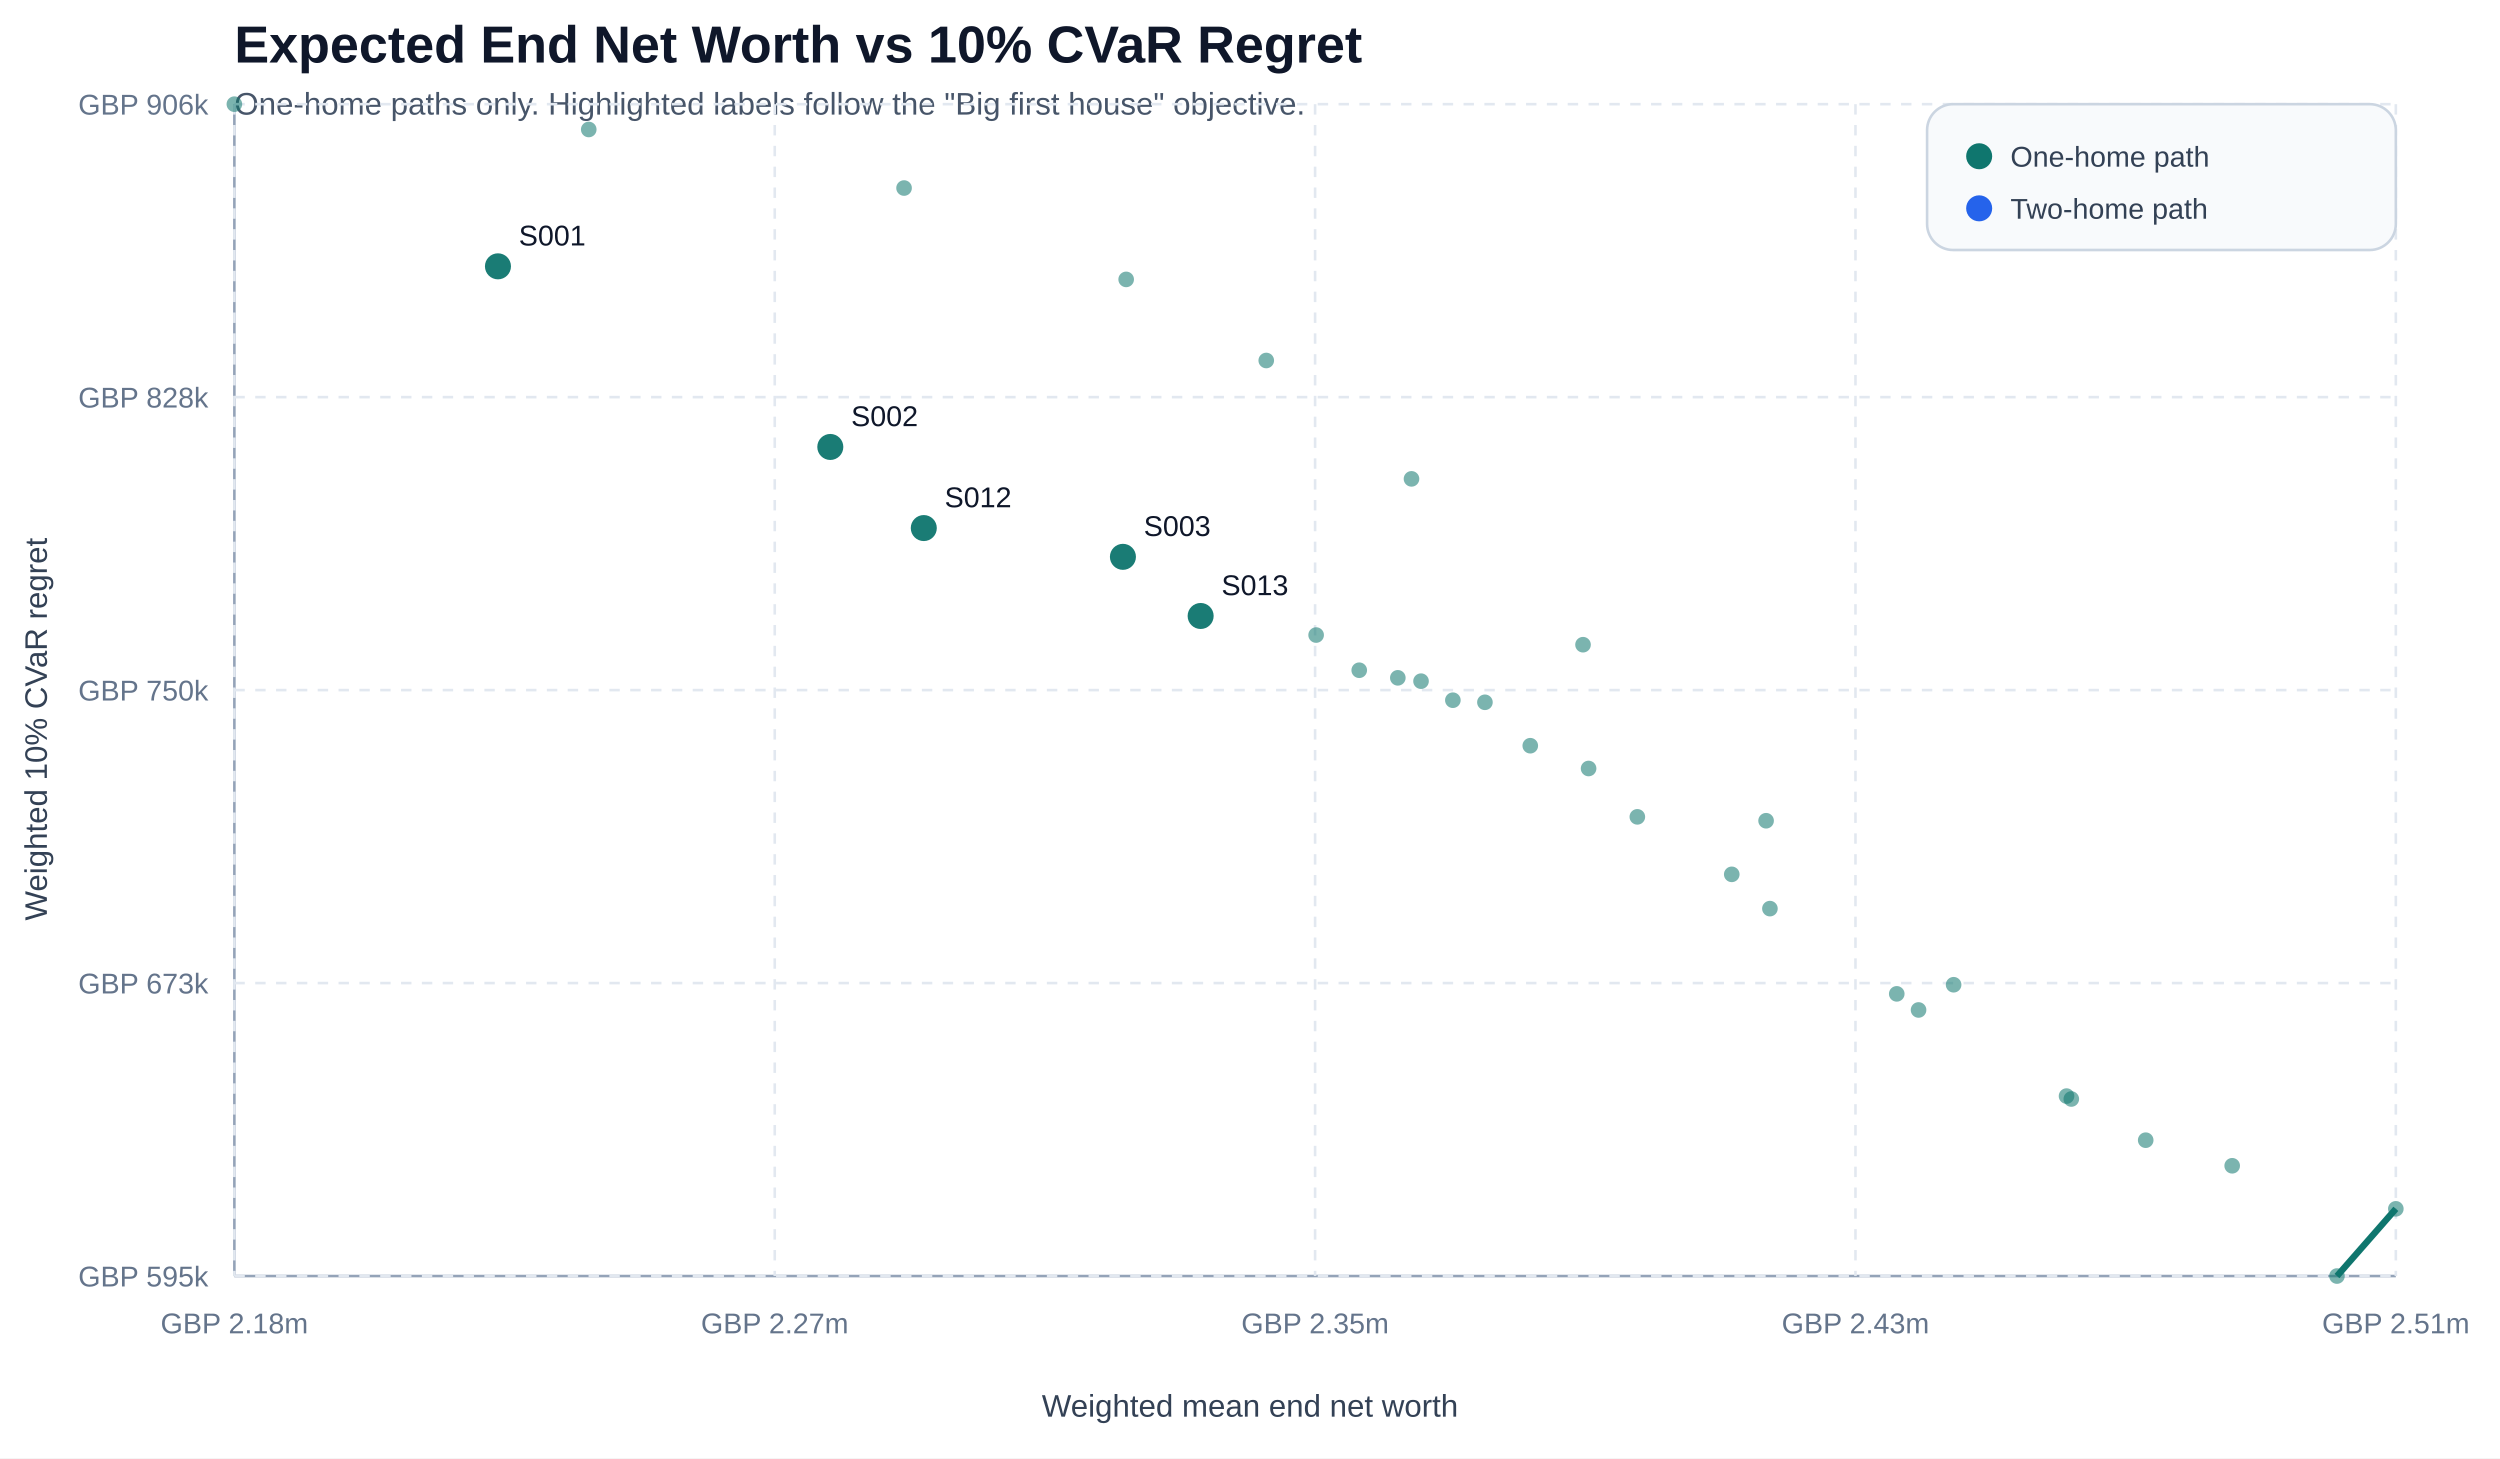
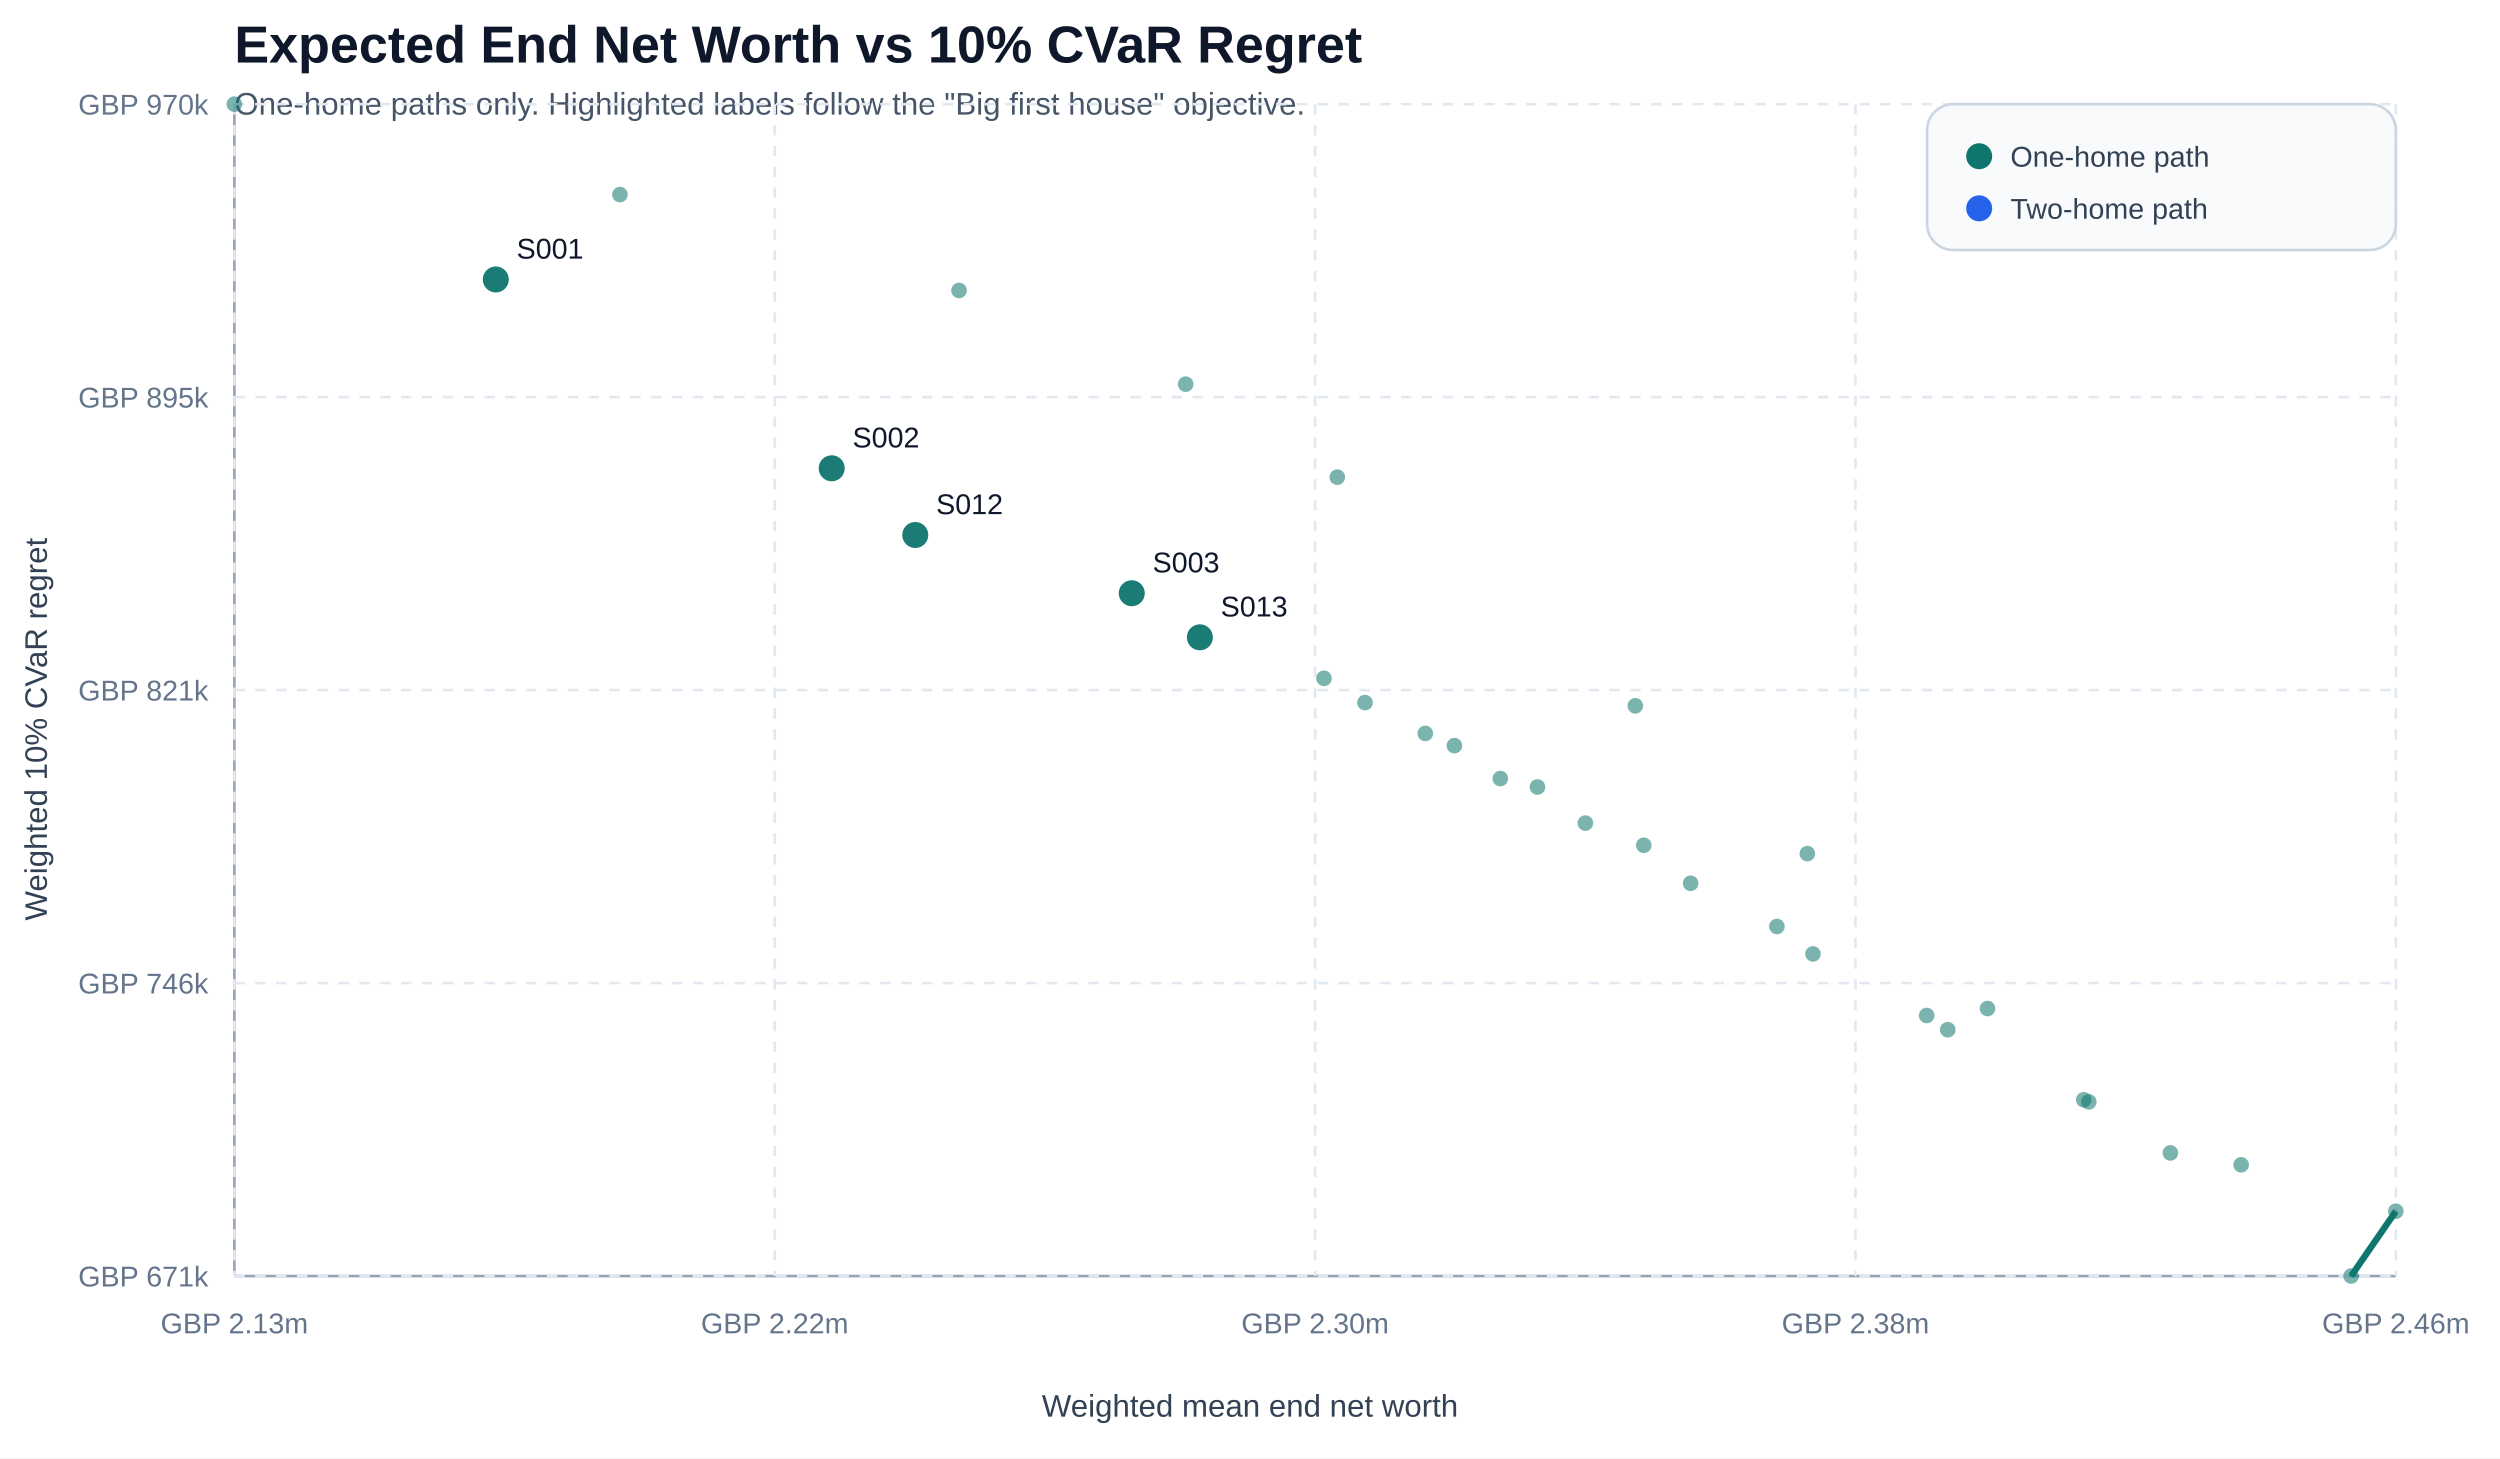
<svg xmlns="http://www.w3.org/2000/svg" width="960" height="560" viewBox="0 0 960 560">
  <rect width="960" height="560" fill="#ffffff" />
  <text x="90" y="24" font-size="20" font-family="Arial, sans-serif" font-weight="700" fill="#0f172a">Expected End Net Worth vs 10% CVaR Regret</text>
  <text x="90" y="44" font-size="12" font-family="Arial, sans-serif" fill="#475569">One-home paths only. Highlighted labels follow the "Big first house" objective.</text>
  <line x1="90" y1="490" x2="920" y2="490" stroke="#94a3b8" />
  <line x1="90" y1="40" x2="90" y2="490" stroke="#94a3b8" />
  <line x1="90" y1="40" x2="90" y2="490" stroke="#e2e8f0" stroke-dasharray="4 4" />
  <line x1="90" y1="490" x2="920" y2="490" stroke="#e2e8f0" stroke-dasharray="4 4" />
-   <text x="90" y="512" text-anchor="middle" font-size="11" font-family="Arial, sans-serif" fill="#64748b">GBP 2.18m</text>
-   <text x="80" y="494" text-anchor="end" font-size="11" font-family="Arial, sans-serif" fill="#64748b">GBP 595k</text>
+   <text x="90" y="512" text-anchor="middle" font-size="11" font-family="Arial, sans-serif" fill="#64748b">GBP 2.13m</text>
+   <text x="80" y="494" text-anchor="end" font-size="11" font-family="Arial, sans-serif" fill="#64748b">GBP 671k</text>
  <line x1="297.5" y1="40" x2="297.5" y2="490" stroke="#e2e8f0" stroke-dasharray="4 4" />
  <line x1="90" y1="377.5" x2="920" y2="377.5" stroke="#e2e8f0" stroke-dasharray="4 4" />
-   <text x="297.5" y="512" text-anchor="middle" font-size="11" font-family="Arial, sans-serif" fill="#64748b">GBP 2.27m</text>
-   <text x="80" y="381.5" text-anchor="end" font-size="11" font-family="Arial, sans-serif" fill="#64748b">GBP 673k</text>
+   <text x="297.5" y="512" text-anchor="middle" font-size="11" font-family="Arial, sans-serif" fill="#64748b">GBP 2.22m</text>
+   <text x="80" y="381.5" text-anchor="end" font-size="11" font-family="Arial, sans-serif" fill="#64748b">GBP 746k</text>
  <line x1="505" y1="40" x2="505" y2="490" stroke="#e2e8f0" stroke-dasharray="4 4" />
  <line x1="90" y1="265" x2="920" y2="265" stroke="#e2e8f0" stroke-dasharray="4 4" />
-   <text x="505" y="512" text-anchor="middle" font-size="11" font-family="Arial, sans-serif" fill="#64748b">GBP 2.35m</text>
-   <text x="80" y="269" text-anchor="end" font-size="11" font-family="Arial, sans-serif" fill="#64748b">GBP 750k</text>
+   <text x="505" y="512" text-anchor="middle" font-size="11" font-family="Arial, sans-serif" fill="#64748b">GBP 2.30m</text>
+   <text x="80" y="269" text-anchor="end" font-size="11" font-family="Arial, sans-serif" fill="#64748b">GBP 821k</text>
  <line x1="712.5" y1="40" x2="712.5" y2="490" stroke="#e2e8f0" stroke-dasharray="4 4" />
  <line x1="90" y1="152.5" x2="920" y2="152.5" stroke="#e2e8f0" stroke-dasharray="4 4" />
-   <text x="712.5" y="512" text-anchor="middle" font-size="11" font-family="Arial, sans-serif" fill="#64748b">GBP 2.43m</text>
-   <text x="80" y="156.5" text-anchor="end" font-size="11" font-family="Arial, sans-serif" fill="#64748b">GBP 828k</text>
+   <text x="712.5" y="512" text-anchor="middle" font-size="11" font-family="Arial, sans-serif" fill="#64748b">GBP 2.38m</text>
+   <text x="80" y="156.5" text-anchor="end" font-size="11" font-family="Arial, sans-serif" fill="#64748b">GBP 895k</text>
  <line x1="920" y1="40" x2="920" y2="490" stroke="#e2e8f0" stroke-dasharray="4 4" />
  <line x1="90" y1="40" x2="920" y2="40" stroke="#e2e8f0" stroke-dasharray="4 4" />
-   <text x="920" y="512" text-anchor="middle" font-size="11" font-family="Arial, sans-serif" fill="#64748b">GBP 2.51m</text>
-   <text x="80" y="44" text-anchor="end" font-size="11" font-family="Arial, sans-serif" fill="#64748b">GBP 906k</text>
-   <polyline points="897.398,490 920,464.192" fill="none" stroke="#0f766e" stroke-width="2.5" />
-   <circle cx="354.735" cy="202.777" r="5" fill="#0f766e" opacity="0.95" />
-   <text x="362.735" y="194.777" font-size="11" font-family="Arial, sans-serif" fill="#0f172a">S012</text>
-   <circle cx="318.837" cy="171.632" r="5" fill="#0f766e" opacity="0.95" />
-   <text x="326.837" y="163.632" font-size="11" font-family="Arial, sans-serif" fill="#0f172a">S002</text>
-   <circle cx="461.046" cy="236.537" r="5" fill="#0f766e" opacity="0.95" />
-   <text x="469.046" y="228.537" font-size="11" font-family="Arial, sans-serif" fill="#0f172a">S013</text>
-   <circle cx="431.203" cy="213.826" r="5" fill="#0f766e" opacity="0.95" />
-   <text x="439.203" y="205.826" font-size="11" font-family="Arial, sans-serif" fill="#0f172a">S003</text>
-   <circle cx="191.216" cy="102.271" r="5" fill="#0f766e" opacity="0.95" />
-   <text x="199.216" y="94.271" font-size="11" font-family="Arial, sans-serif" fill="#0f172a">S001</text>
+   <text x="920" y="512" text-anchor="middle" font-size="11" font-family="Arial, sans-serif" fill="#64748b">GBP 2.46m</text>
+   <text x="80" y="44" text-anchor="end" font-size="11" font-family="Arial, sans-serif" fill="#64748b">GBP 970k</text>
+   <polyline points="902.833,490 920,465.105" fill="none" stroke="#0f766e" stroke-width="2.5" />
+   <circle cx="190.38" cy="107.314" r="5" fill="#0f766e" opacity="0.95" />
+   <text x="198.38" y="99.314" font-size="11" font-family="Arial, sans-serif" fill="#0f172a">S001</text>
+   <circle cx="351.463" cy="205.438" r="5" fill="#0f766e" opacity="0.95" />
+   <text x="359.463" y="197.438" font-size="11" font-family="Arial, sans-serif" fill="#0f172a">S012</text>
+   <circle cx="319.371" cy="179.817" r="5" fill="#0f766e" opacity="0.95" />
+   <text x="327.371" y="171.817" font-size="11" font-family="Arial, sans-serif" fill="#0f172a">S002</text>
+   <circle cx="460.744" cy="244.73" r="5" fill="#0f766e" opacity="0.95" />
+   <text x="468.744" y="236.73" font-size="11" font-family="Arial, sans-serif" fill="#0f172a">S013</text>
+   <circle cx="434.596" cy="227.799" r="5" fill="#0f766e" opacity="0.95" />
+   <text x="442.596" y="219.799" font-size="11" font-family="Arial, sans-serif" fill="#0f172a">S003</text>
+   <circle cx="508.41" cy="260.469" r="3" fill="#0f766e" opacity="0.55" />
+   <circle cx="524.16" cy="269.801" r="3" fill="#0f766e" opacity="0.55" />
  <circle cx="90" cy="40" r="3" fill="#0f766e" opacity="0.55" />
-   <circle cx="505.393" cy="243.858" r="3" fill="#0f766e" opacity="0.55" />
-   <circle cx="521.947" cy="257.37" r="3" fill="#0f766e" opacity="0.55" />
-   <circle cx="226.077" cy="49.722" r="3" fill="#0f766e" opacity="0.55" />
-   <circle cx="536.765" cy="260.286" r="3" fill="#0f766e" opacity="0.55" />
-   <circle cx="545.676" cy="261.57" r="3" fill="#0f766e" opacity="0.55" />
-   <circle cx="347.158" cy="72.206" r="3" fill="#0f766e" opacity="0.55" />
-   <circle cx="557.899" cy="268.882" r="3" fill="#0f766e" opacity="0.55" />
-   <circle cx="570.211" cy="269.681" r="3" fill="#0f766e" opacity="0.55" />
-   <circle cx="587.623" cy="286.355" r="3" fill="#0f766e" opacity="0.55" />
-   <circle cx="432.45" cy="107.291" r="3" fill="#0f766e" opacity="0.55" />
-   <circle cx="628.739" cy="313.669" r="3" fill="#0f766e" opacity="0.55" />
-   <circle cx="679.649" cy="348.91" r="3" fill="#0f766e" opacity="0.55" />
-   <circle cx="610.019" cy="295.104" r="3" fill="#0f766e" opacity="0.55" />
-   <circle cx="736.725" cy="387.827" r="3" fill="#0f766e" opacity="0.55" />
-   <circle cx="795.383" cy="422.015" r="3" fill="#0f766e" opacity="0.55" />
-   <circle cx="486.241" cy="138.431" r="3" fill="#0f766e" opacity="0.55" />
-   <circle cx="897.398" cy="490" r="3" fill="#0f766e" opacity="0.55" />
-   <circle cx="920" cy="464.192" r="3" fill="#0f766e" opacity="0.55" />
-   <circle cx="857.159" cy="447.657" r="3" fill="#0f766e" opacity="0.55" />
-   <circle cx="823.949" cy="437.835" r="3" fill="#0f766e" opacity="0.55" />
-   <circle cx="664.995" cy="335.749" r="3" fill="#0f766e" opacity="0.55" />
-   <circle cx="793.548" cy="420.9" r="3" fill="#0f766e" opacity="0.55" />
-   <circle cx="728.352" cy="381.642" r="3" fill="#0f766e" opacity="0.55" />
-   <circle cx="750.188" cy="378.142" r="3" fill="#0f766e" opacity="0.55" />
-   <circle cx="678.18" cy="315.166" r="3" fill="#0f766e" opacity="0.55" />
-   <circle cx="607.879" cy="247.567" r="3" fill="#0f766e" opacity="0.55" />
-   <circle cx="542.016" cy="183.884" r="3" fill="#0f766e" opacity="0.55" />
+   <circle cx="547.313" cy="281.644" r="3" fill="#0f766e" opacity="0.55" />
+   <circle cx="238.048" cy="74.726" r="3" fill="#0f766e" opacity="0.55" />
+   <circle cx="558.493" cy="286.317" r="3" fill="#0f766e" opacity="0.55" />
+   <circle cx="576.114" cy="298.969" r="3" fill="#0f766e" opacity="0.55" />
+   <circle cx="368.267" cy="111.524" r="3" fill="#0f766e" opacity="0.55" />
+   <circle cx="590.391" cy="302.203" r="3" fill="#0f766e" opacity="0.55" />
+   <circle cx="608.777" cy="316.063" r="3" fill="#0f766e" opacity="0.55" />
+   <circle cx="455.301" cy="147.511" r="3" fill="#0f766e" opacity="0.55" />
+   <circle cx="649.2" cy="339.174" r="3" fill="#0f766e" opacity="0.55" />
+   <circle cx="696.182" cy="366.311" r="3" fill="#0f766e" opacity="0.55" />
+   <circle cx="631.2" cy="324.584" r="3" fill="#0f766e" opacity="0.55" />
+   <circle cx="747.93" cy="395.416" r="3" fill="#0f766e" opacity="0.55" />
+   <circle cx="802.107" cy="423.113" r="3" fill="#0f766e" opacity="0.55" />
+   <circle cx="513.52" cy="183.226" r="3" fill="#0f766e" opacity="0.55" />
+   <circle cx="902.833" cy="490" r="3" fill="#0f766e" opacity="0.55" />
+   <circle cx="920" cy="465.105" r="3" fill="#0f766e" opacity="0.55" />
+   <circle cx="860.6" cy="447.283" r="3" fill="#0f766e" opacity="0.55" />
+   <circle cx="682.333" cy="355.775" r="3" fill="#0f766e" opacity="0.55" />
+   <circle cx="833.423" cy="442.718" r="3" fill="#0f766e" opacity="0.55" />
+   <circle cx="800.162" cy="422.317" r="3" fill="#0f766e" opacity="0.55" />
+   <circle cx="763.208" cy="387.275" r="3" fill="#0f766e" opacity="0.55" />
+   <circle cx="739.852" cy="389.954" r="3" fill="#0f766e" opacity="0.55" />
+   <circle cx="694.019" cy="327.795" r="3" fill="#0f766e" opacity="0.55" />
+   <circle cx="627.951" cy="271.038" r="3" fill="#0f766e" opacity="0.55" />
  <text x="480" y="544" text-anchor="middle" font-size="12" font-family="Arial, sans-serif" fill="#334155">Weighted mean end net worth</text>
  <text x="18" y="280" transform="rotate(-90 18 280)" text-anchor="middle" font-size="12" font-family="Arial, sans-serif" fill="#334155">Weighted 10% CVaR regret</text>
  <rect x="740" y="40" width="180" height="56" rx="10" fill="#f8fafc" stroke="#cbd5e1" />
  <circle cx="760" cy="60" r="5" fill="#0f766e" />
  <text x="772" y="64" font-size="11" font-family="Arial, sans-serif" fill="#334155">One-home path</text>
  <circle cx="760" cy="80" r="5" fill="#2563eb" />
  <text x="772" y="84" font-size="11" font-family="Arial, sans-serif" fill="#334155">Two-home path</text>
</svg>
